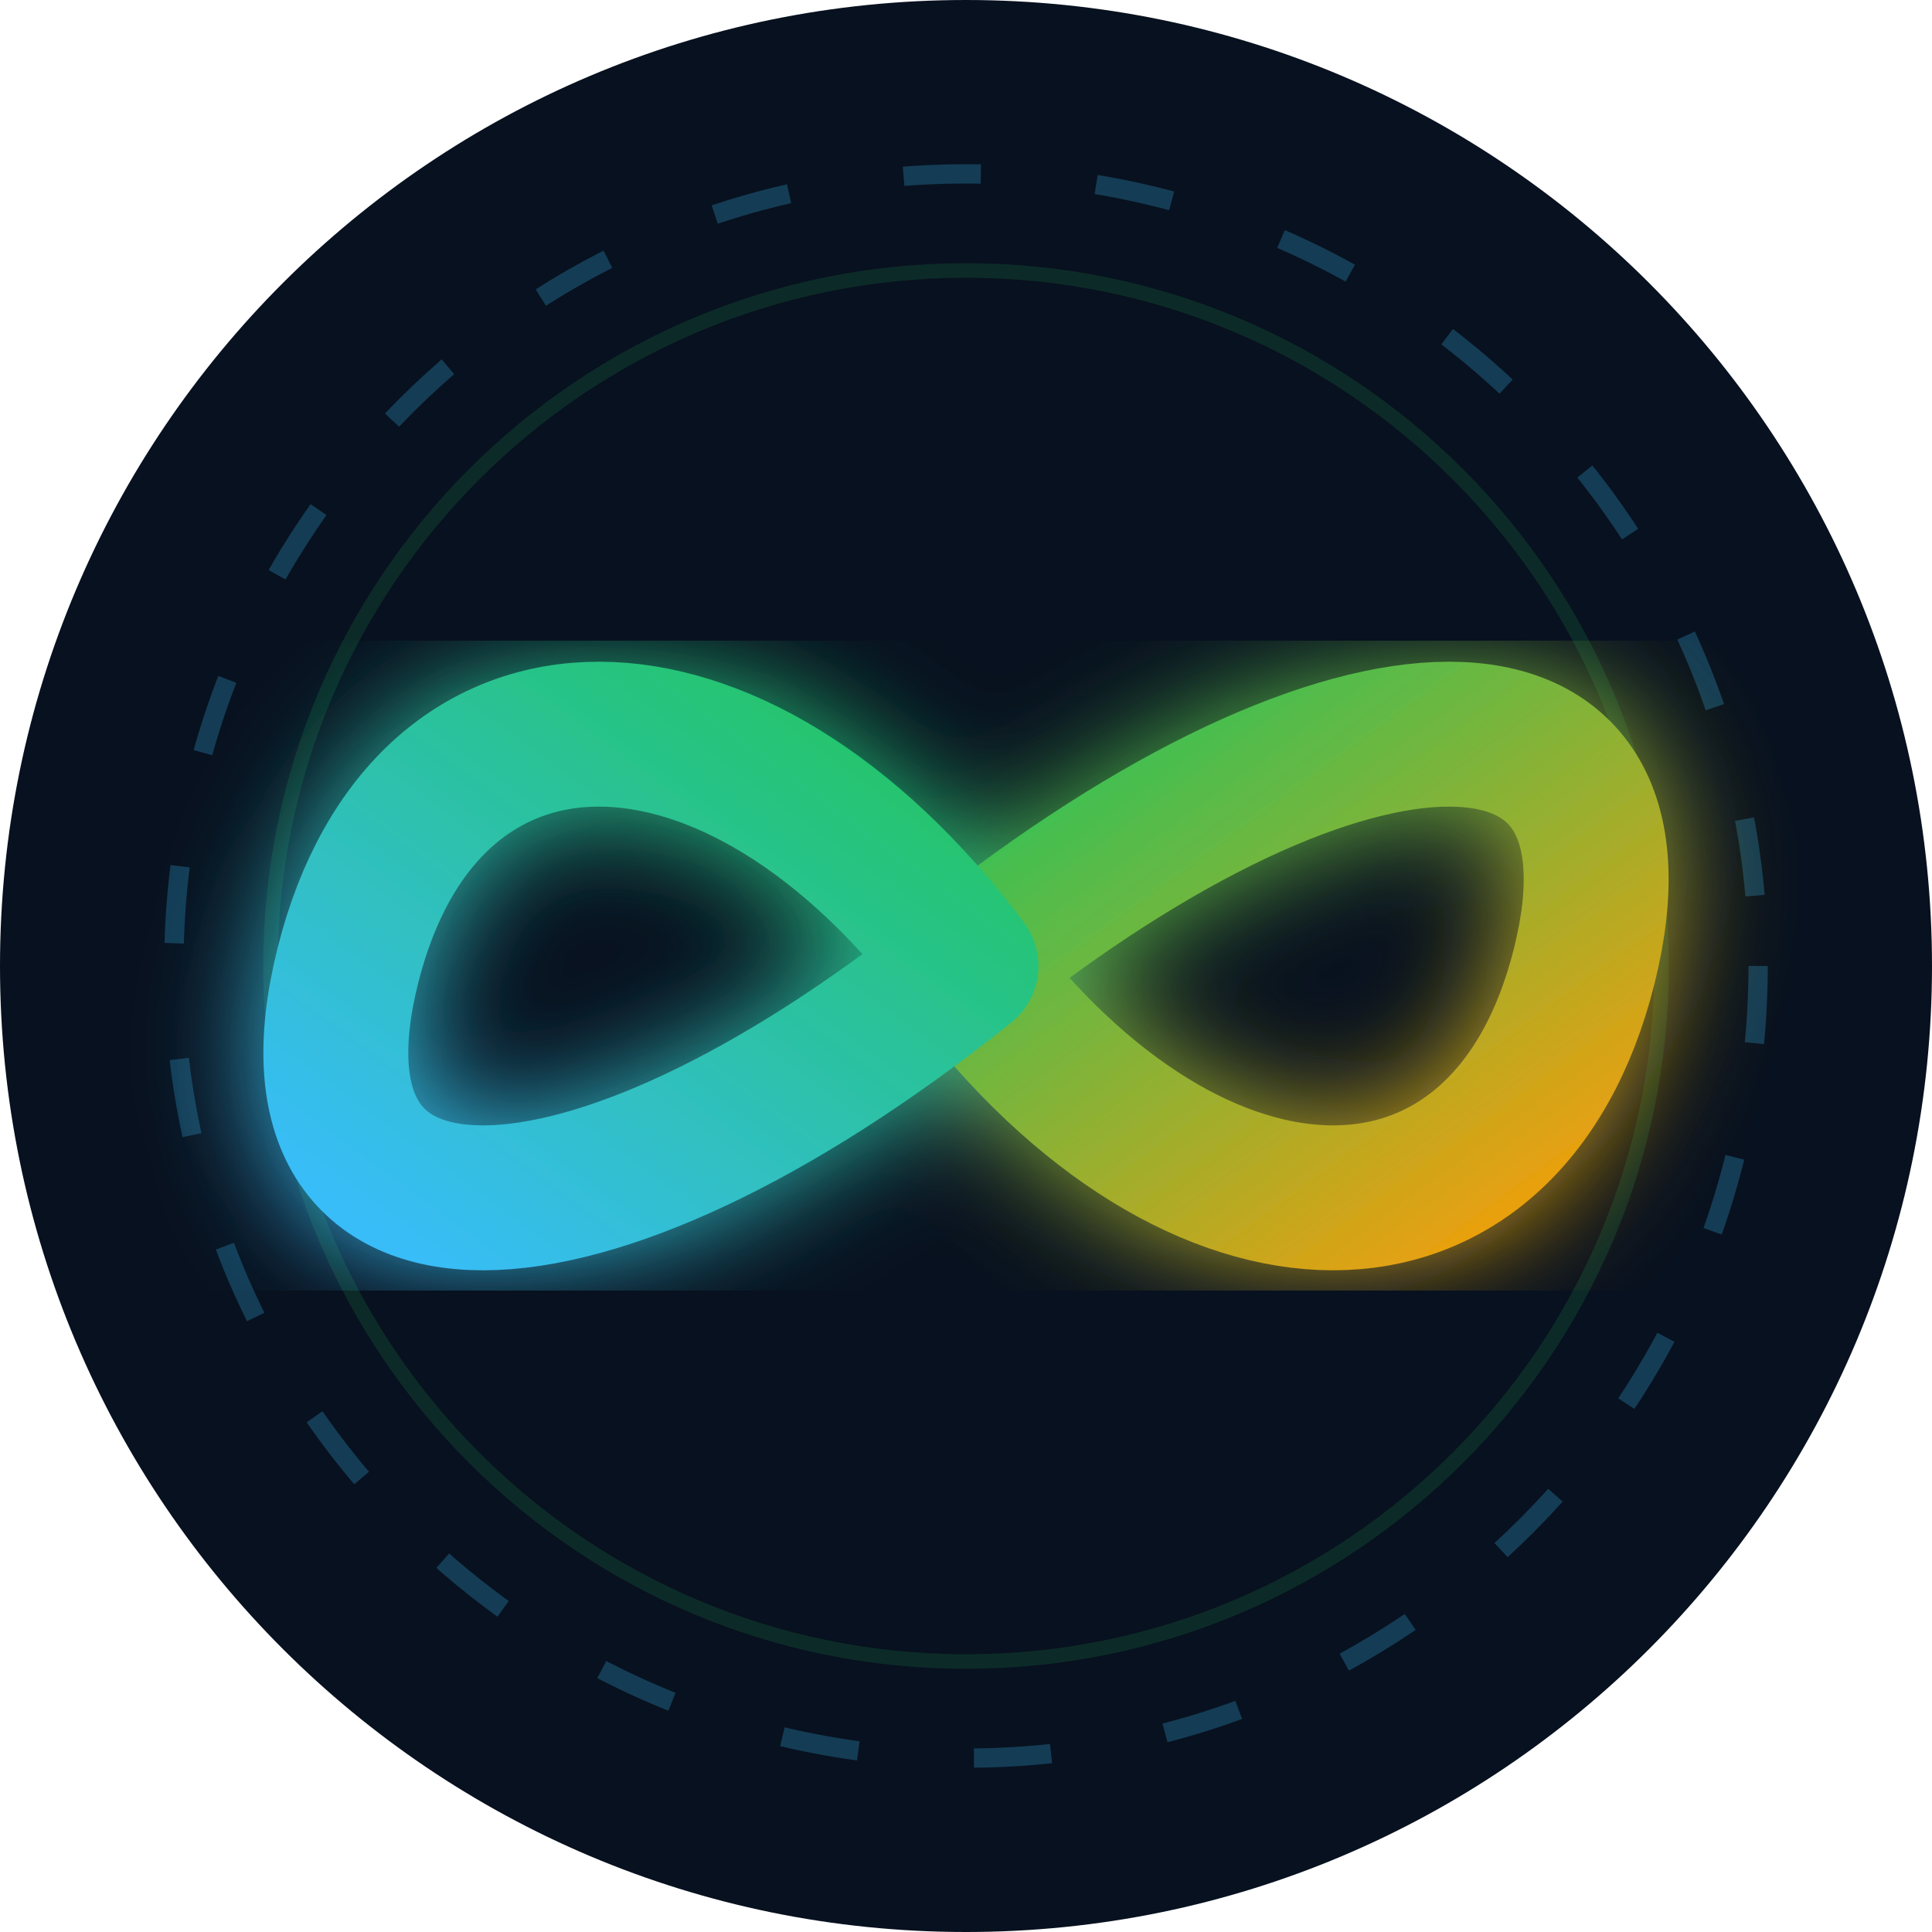
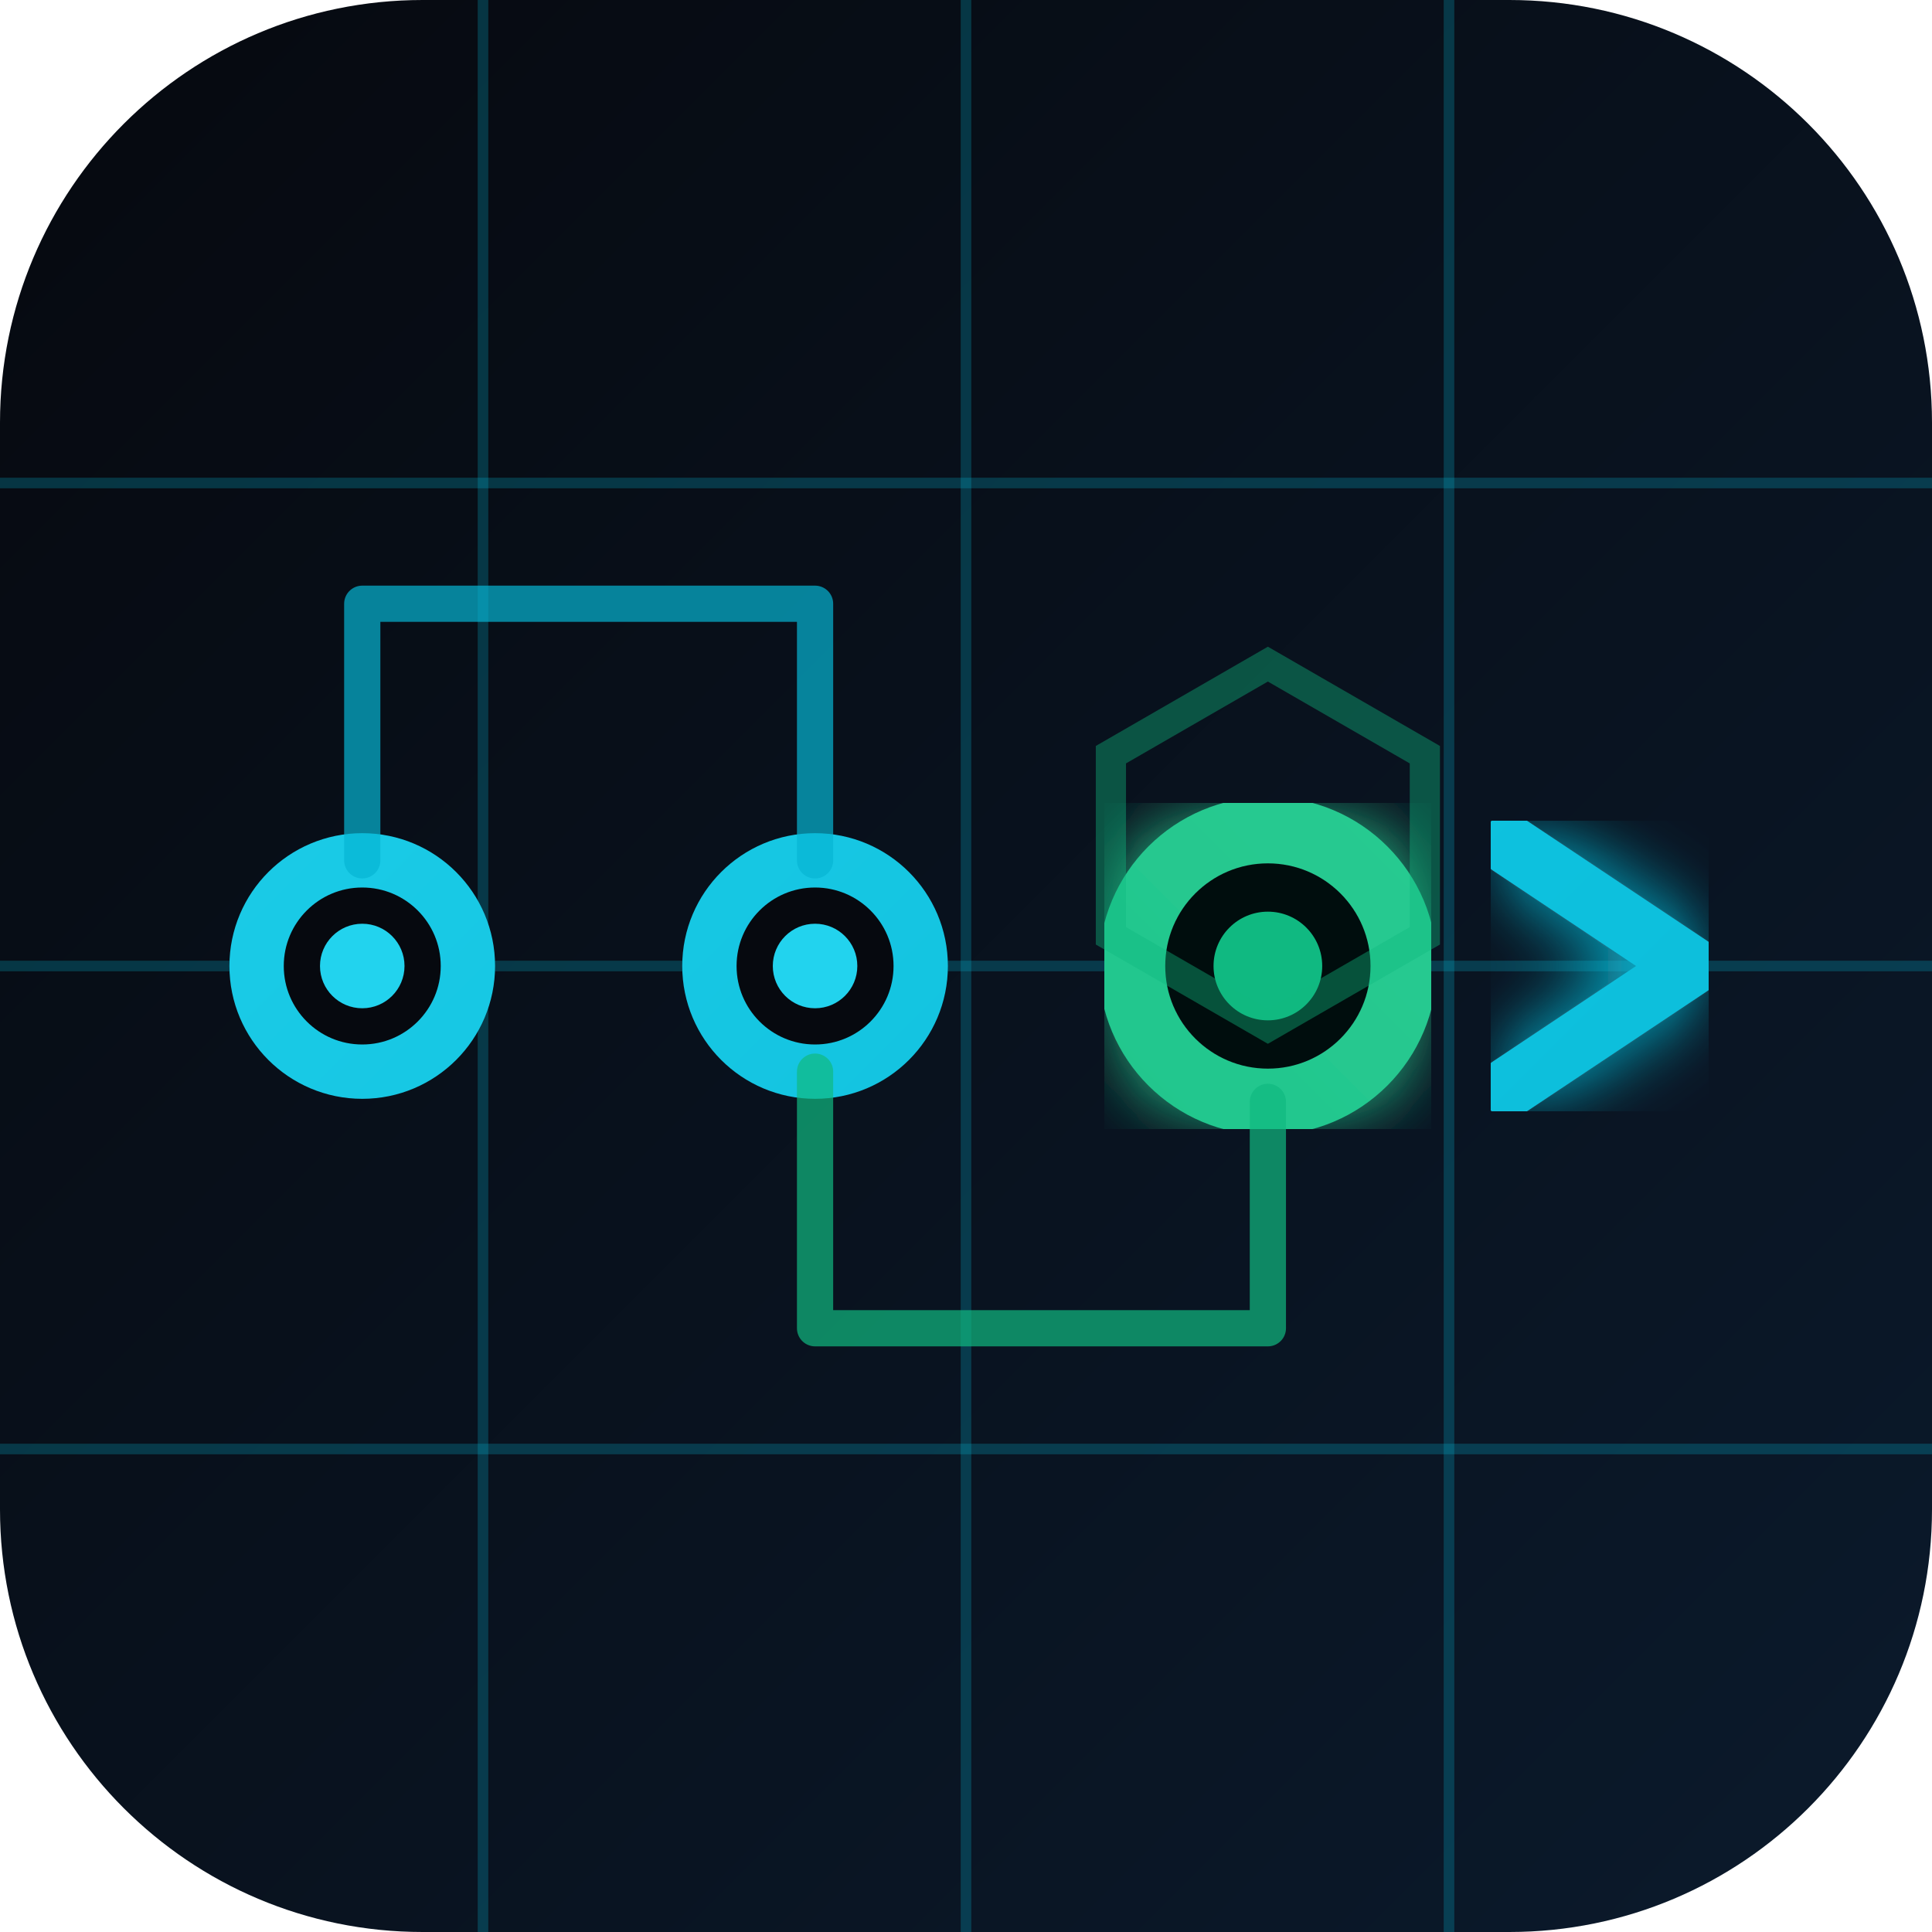
- <svg xmlns="http://www.w3.org/2000/svg" viewBox="0 0 100 100" fill="none">
+ <svg xmlns="http://www.w3.org/2000/svg" viewBox="0 0 64 64" fill="none">
  <defs>
-     <linearGradient id="leftLoopGrad" x1="0%" y1="100%" x2="100%" y2="0%">
-       <stop offset="0%" stop-color="#38bdf8" />
-       <stop offset="100%" stop-color="#22c55e" />
+     <linearGradient id="bg" x1="0" y1="0" x2="64" y2="64" gradientUnits="userSpaceOnUse">
+       <stop offset="0%" stop-color="#06090f" />
+       <stop offset="100%" stop-color="#0b1a2c" />
    </linearGradient>
-     <linearGradient id="rightLoopGrad" x1="0%" y1="0%" x2="100%" y2="100%">
-       <stop offset="0%" stop-color="#22c55e" />
-       <stop offset="100%" stop-color="#f59e0b" />
+     <linearGradient id="cyn" x1="0" y1="0" x2="64" y2="64" gradientUnits="userSpaceOnUse">
+       <stop offset="0%" stop-color="#22d3ee" />
+       <stop offset="100%" stop-color="#06b6d4" />
    </linearGradient>
-     <filter id="glow" x="-20%" y="-20%" width="140%" height="140%">
-       <feGaussianBlur stdDeviation="3" result="blur" />
-       <feComposite in="SourceGraphic" in2="blur" operator="over" />
+     <linearGradient id="grn" x1="0" y1="64" x2="64" y2="0" gradientUnits="userSpaceOnUse">
+       <stop offset="0%" stop-color="#10b981" />
+       <stop offset="100%" stop-color="#34d399" />
+     </linearGradient>
+     <filter id="glow">
+       <feGaussianBlur stdDeviation="1.2" result="blur" />
+       <feMerge>
+         <feMergeNode in="blur" />
+         <feMergeNode in="SourceGraphic" />
+       </feMerge>
    </filter>
  </defs>
-   <rect width="100" height="100" rx="50" fill="#08111f" />
-   <circle cx="50" cy="50" r="41" stroke="#38bdf8" stroke-width="1" stroke-dasharray="4 6" opacity="0.25" />
-   <circle cx="50" cy="50" r="36" stroke="#22c55e" stroke-width="0.75" opacity="0.15" />
-   <g filter="url(#glow)">
-     <path d="M 50 50 C 62 66, 78 66, 82 50 C 86 34, 70 34, 50 50" stroke="url(#rightLoopGrad)" stroke-width="7.5" stroke-linecap="round" stroke-linejoin="round" />
-     <path d="M 50 50 C 30 66, 14 66, 18 50 C 22 34, 38 34, 50 50" stroke="url(#leftLoopGrad)" stroke-width="7.5" stroke-linecap="round" stroke-linejoin="round" />
-   </g>
+   <rect width="64" height="64" rx="14" fill="url(#bg)" />
+   <line x1="0" y1="16" x2="64" y2="16" stroke="#06b6d4" stroke-width="0.35" stroke-opacity="0.25" />
+   <line x1="0" y1="32" x2="64" y2="32" stroke="#06b6d4" stroke-width="0.35" stroke-opacity="0.25" />
+   <line x1="0" y1="48" x2="64" y2="48" stroke="#06b6d4" stroke-width="0.35" stroke-opacity="0.25" />
+   <line x1="16" y1="0" x2="16" y2="64" stroke="#06b6d4" stroke-width="0.35" stroke-opacity="0.25" />
+   <line x1="32" y1="0" x2="32" y2="64" stroke="#06b6d4" stroke-width="0.35" stroke-opacity="0.25" />
+   <line x1="48" y1="0" x2="48" y2="64" stroke="#06b6d4" stroke-width="0.35" stroke-opacity="0.25" />
+   <line x1="8" y1="32" x2="56" y2="32" stroke="url(#cyn)" stroke-width="1.8" stroke-linecap="round" filter="url(#glow)" />
+   <circle cx="12" cy="32" r="3.5" fill="#06090f" stroke="url(#cyn)" stroke-width="1.8" />
+   <circle cx="12" cy="32" r="1.4" fill="#22d3ee" />
+   <circle cx="27" cy="32" r="3.5" fill="#06090f" stroke="url(#cyn)" stroke-width="1.8" />
+   <circle cx="27" cy="32" r="1.4" fill="#22d3ee" />
+   <circle cx="42" cy="32" r="4.5" fill="#06090f" stroke="url(#grn)" stroke-width="2.2" filter="url(#glow)" />
+   <circle cx="42" cy="32" r="1.8" fill="#10b981" />
+   <polyline points="50,28 56,32 50,36" stroke="url(#cyn)" stroke-width="2" stroke-linecap="round" stroke-linejoin="round" fill="none" filter="url(#glow)" />
+   <polyline points="12,28.5 12,20 27,20 27,28.5" stroke="#06b6d4" stroke-width="1.2" stroke-linecap="round" stroke-linejoin="round" fill="none" stroke-opacity="0.7" />
+   <polyline points="27,35.5 27,44 42,44 42,36.5" stroke="#10b981" stroke-width="1.2" stroke-linecap="round" stroke-linejoin="round" fill="none" stroke-opacity="0.7" />
+   <polygon points="42,22 47.2,25 47.2,31 42,34 36.8,31 36.8,25" fill="none" stroke="#10b981" stroke-width="1" stroke-opacity="0.4" />
</svg>
